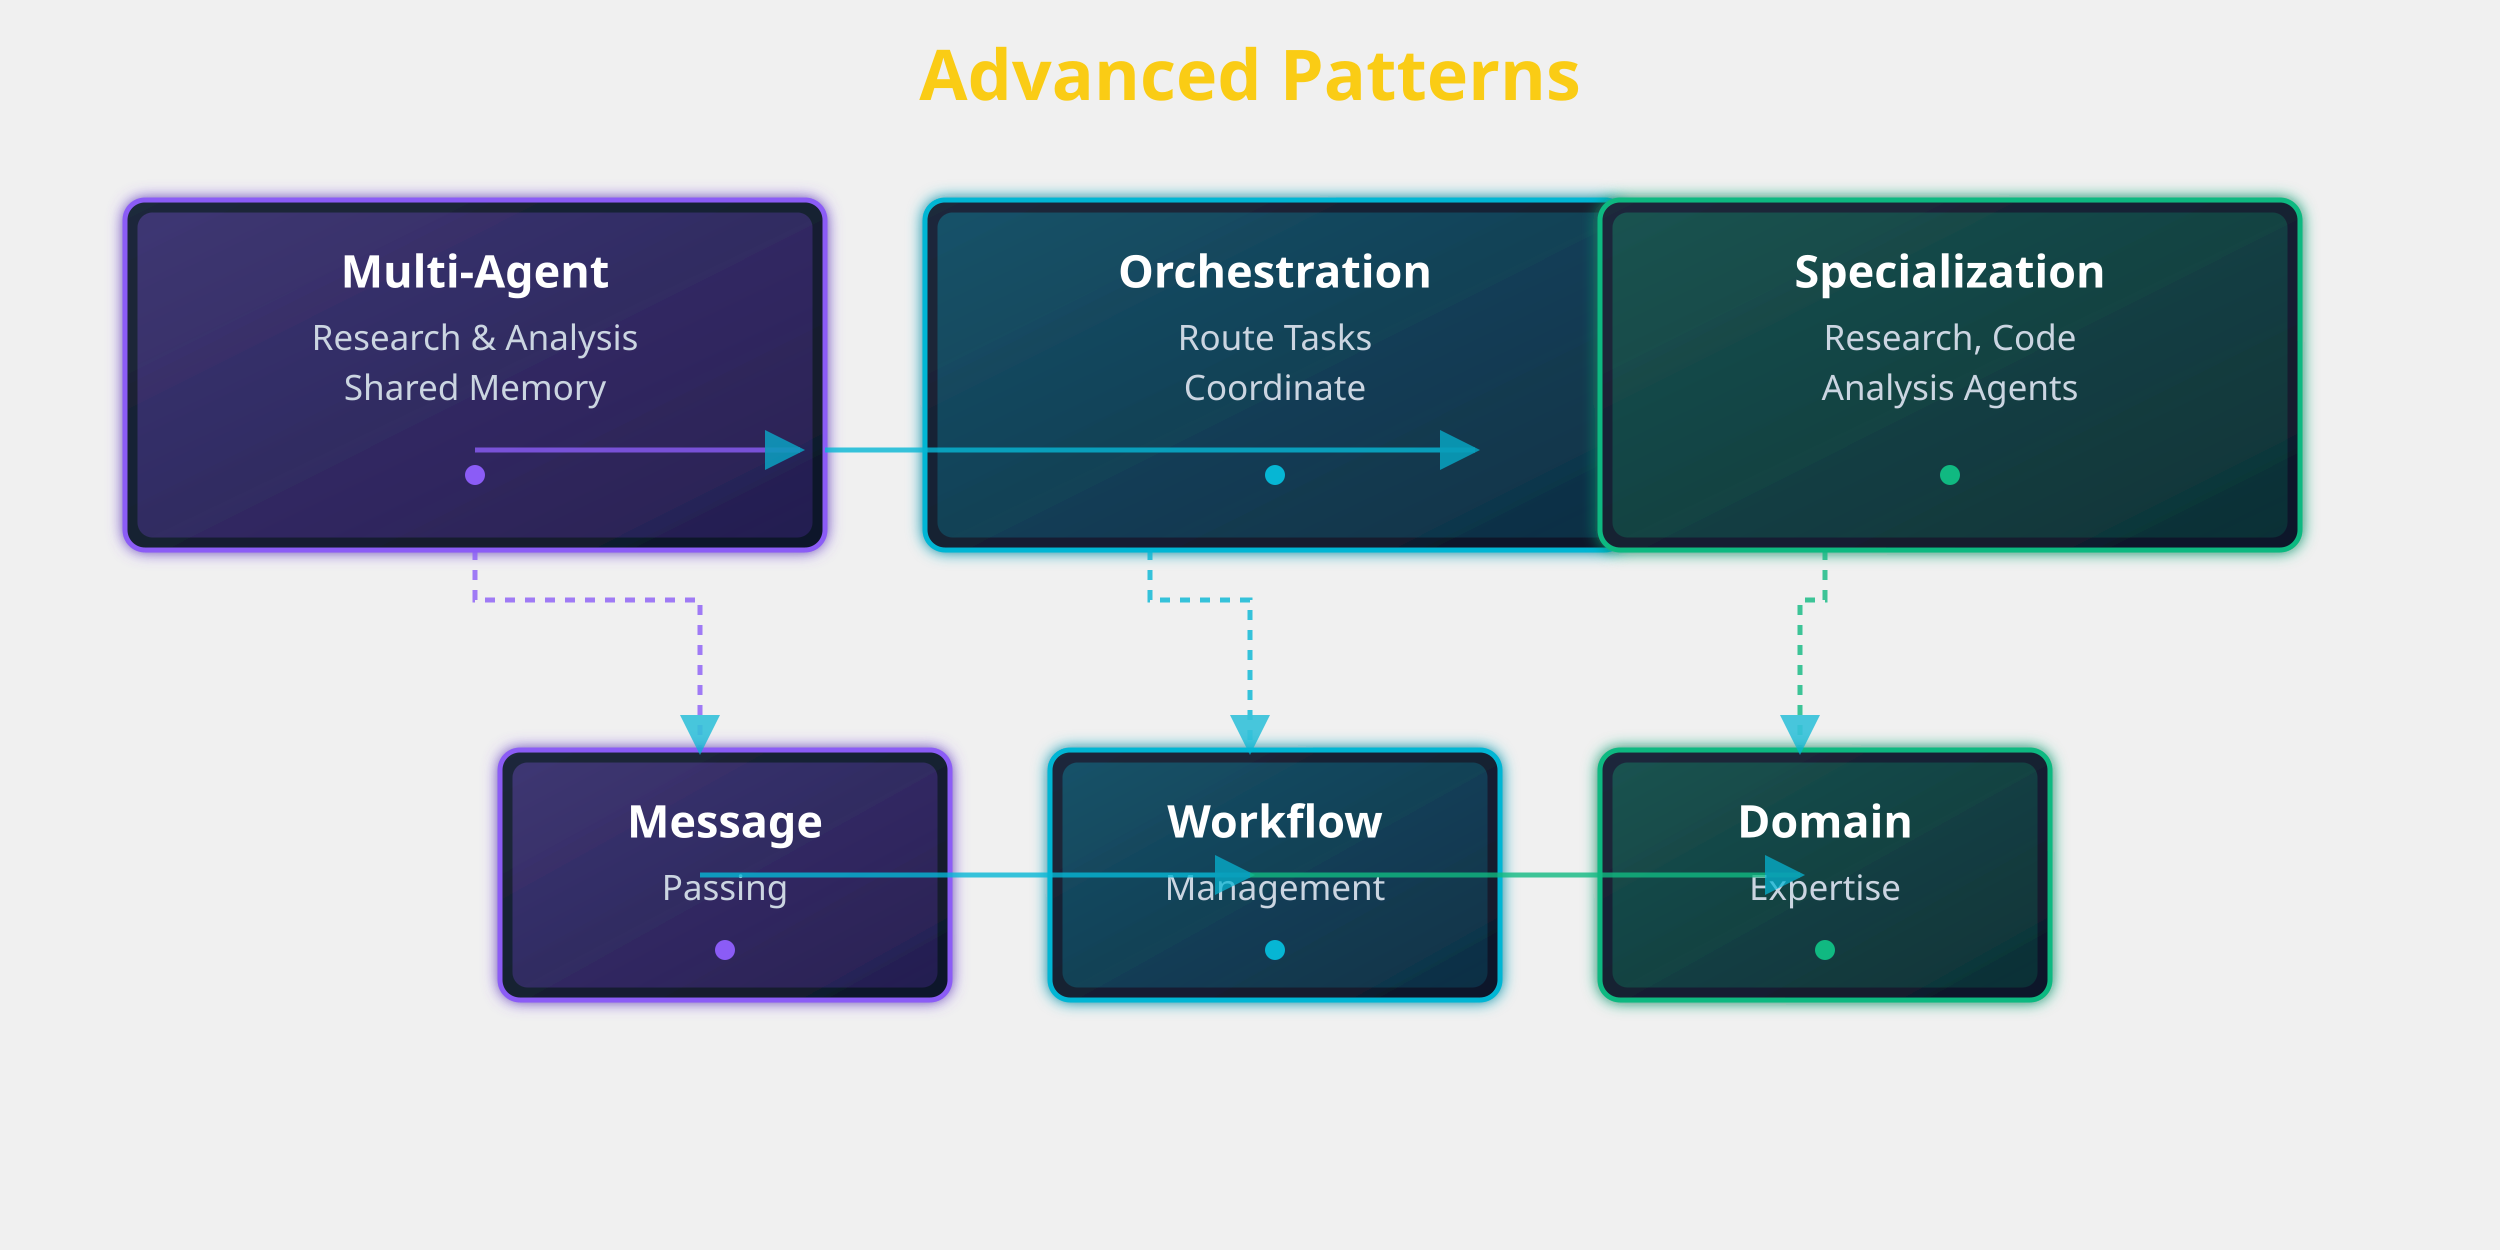
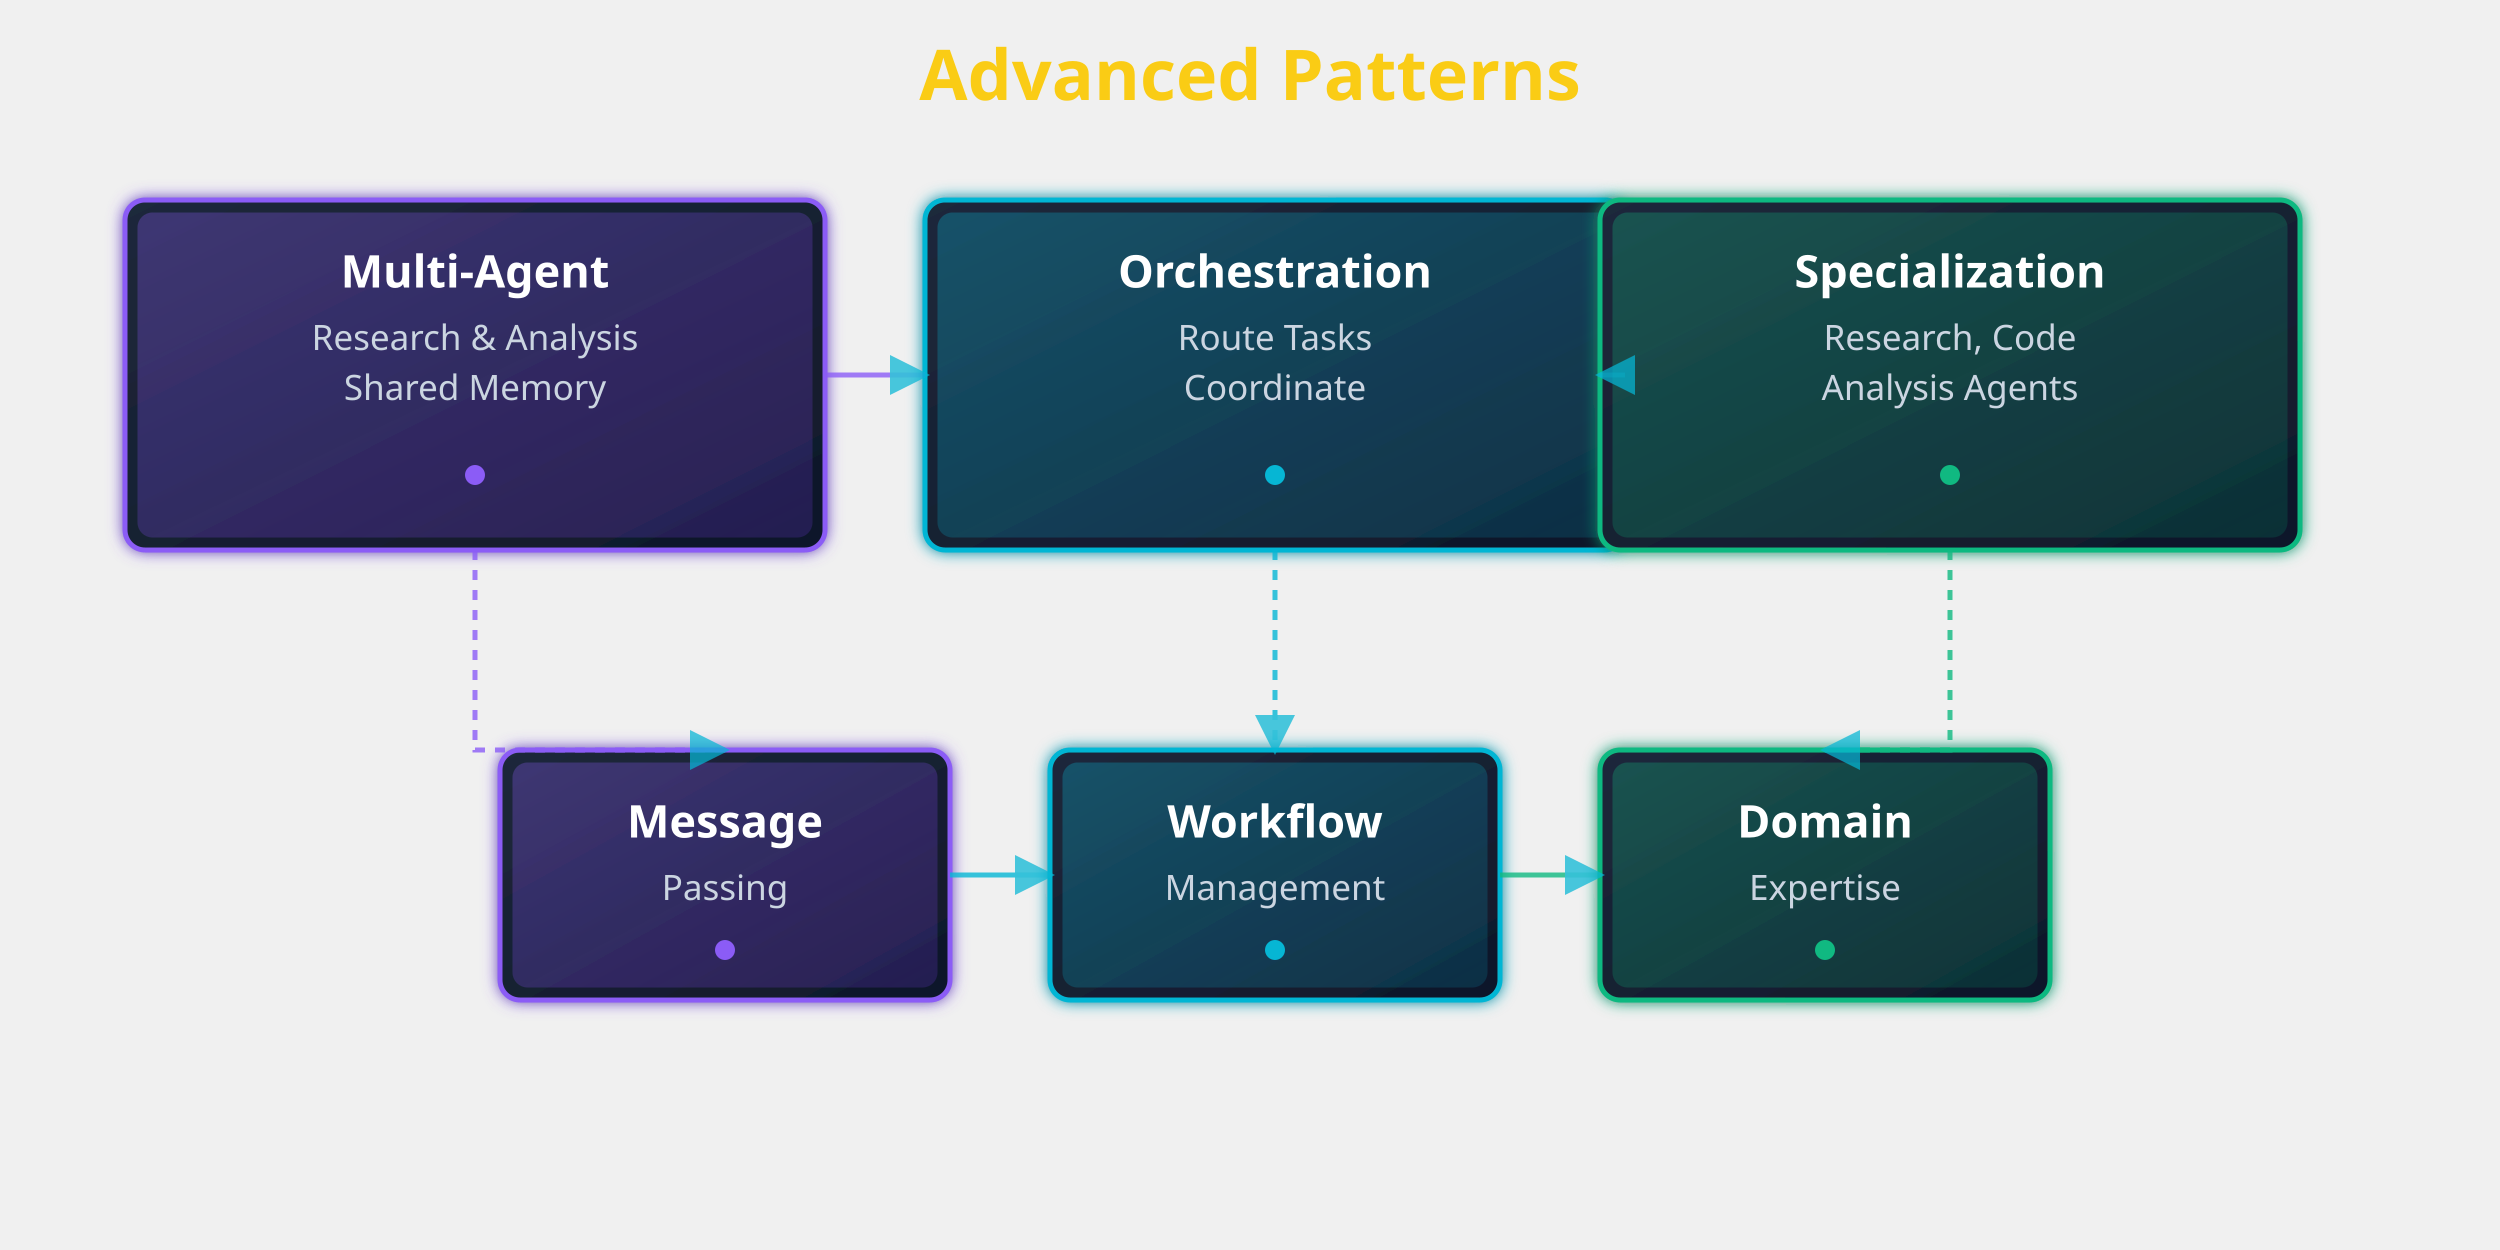
<svg xmlns="http://www.w3.org/2000/svg" width="1000" height="500" viewBox="0 0 1000 500">
  <defs>
    <linearGradient id="boxGrad" x1="0%" y1="0%" x2="100%" y2="100%">
      <stop offset="0%" style="stop-color:#1e293b;stop-opacity:1" />
      <stop offset="100%" style="stop-color:#0f172a;stop-opacity:1" />
    </linearGradient>
    <linearGradient id="cyanGrad" x1="0%" y1="0%" x2="100%" y2="100%">
      <stop offset="0%" style="stop-color:#06b6d4;stop-opacity:0.3" />
      <stop offset="100%" style="stop-color:#0891b2;stop-opacity:0.2" />
    </linearGradient>
    <linearGradient id="purpleGrad" x1="0%" y1="0%" x2="100%" y2="100%">
      <stop offset="0%" style="stop-color:#8b5cf6;stop-opacity:0.3" />
      <stop offset="100%" style="stop-color:#7c3aed;stop-opacity:0.2" />
    </linearGradient>
    <linearGradient id="greenGrad" x1="0%" y1="0%" x2="100%" y2="100%">
      <stop offset="0%" style="stop-color:#10b981;stop-opacity:0.3" />
      <stop offset="100%" style="stop-color:#059669;stop-opacity:0.2" />
    </linearGradient>
    <filter id="glow">
      <feGaussianBlur stdDeviation="3" result="coloredBlur" />
      <feMerge>
        <feMergeNode in="coloredBlur" />
        <feMergeNode in="SourceGraphic" />
      </feMerge>
    </filter>
    <marker id="arrowhead" markerWidth="8" markerHeight="8" refX="7" refY="4" orient="auto">
      <polygon points="0 0, 8 4, 0 8" fill="#06b6d4" opacity="0.9" />
    </marker>
  </defs>
  <text x="500" y="40" font-family="system-ui, sans-serif" font-size="28" font-weight="bold" fill="#facc15" text-anchor="middle">Advanced Patterns</text>
  <g transform="translate(50, 80)">
    <g>
      <rect x="0" y="0" width="280" height="140" rx="8" fill="url(#boxGrad)" stroke="#8b5cf6" stroke-width="2" filter="url(#glow)" />
      <rect x="5" y="5" width="270" height="130" rx="6" fill="url(#purpleGrad)" />
      <text x="140" y="35" font-family="system-ui, sans-serif" font-size="18" font-weight="bold" fill="#ffffff" text-anchor="middle">Multi-Agent</text>
      <text x="140" y="60" font-family="system-ui, sans-serif" font-size="14" fill="#cbd5e1" text-anchor="middle">Research &amp; Analysis</text>
      <text x="140" y="80" font-family="system-ui, sans-serif" font-size="14" fill="#cbd5e1" text-anchor="middle">Shared Memory</text>
      <circle cx="140" cy="110" r="4" fill="#8b5cf6" />
    </g>
    <g transform="translate(320, 0)">
      <rect x="0" y="0" width="280" height="140" rx="8" fill="url(#boxGrad)" stroke="#06b6d4" stroke-width="2" filter="url(#glow)" />
      <rect x="5" y="5" width="270" height="130" rx="6" fill="url(#cyanGrad)" />
      <text x="140" y="35" font-family="system-ui, sans-serif" font-size="18" font-weight="bold" fill="#ffffff" text-anchor="middle">Orchestration</text>
      <text x="140" y="60" font-family="system-ui, sans-serif" font-size="14" fill="#cbd5e1" text-anchor="middle">Route Tasks</text>
      <text x="140" y="80" font-family="system-ui, sans-serif" font-size="14" fill="#cbd5e1" text-anchor="middle">Coordinate</text>
      <circle cx="140" cy="110" r="4" fill="#06b6d4" />
    </g>
    <g transform="translate(590, 0)">
      <rect x="0" y="0" width="280" height="140" rx="8" fill="url(#boxGrad)" stroke="#10b981" stroke-width="2" filter="url(#glow)" />
      <rect x="5" y="5" width="270" height="130" rx="6" fill="url(#greenGrad)" />
      <text x="140" y="35" font-family="system-ui, sans-serif" font-size="18" font-weight="bold" fill="#ffffff" text-anchor="middle">Specialization</text>
      <text x="140" y="60" font-family="system-ui, sans-serif" font-size="14" fill="#cbd5e1" text-anchor="middle">Research, Code</text>
      <text x="140" y="80" font-family="system-ui, sans-serif" font-size="14" fill="#cbd5e1" text-anchor="middle">Analysis Agents</text>
      <circle cx="140" cy="110" r="4" fill="#10b981" />
    </g>
  </g>
  <g transform="translate(200, 300)">
    <g>
      <rect x="0" y="0" width="180" height="100" rx="8" fill="url(#boxGrad)" stroke="#8b5cf6" stroke-width="2" filter="url(#glow)" />
      <rect x="5" y="5" width="170" height="90" rx="6" fill="url(#purpleGrad)" />
      <text x="90" y="35" font-family="system-ui, sans-serif" font-size="18" font-weight="bold" fill="#ffffff" text-anchor="middle">Message</text>
      <text x="90" y="60" font-family="system-ui, sans-serif" font-size="14" fill="#cbd5e1" text-anchor="middle">Passing</text>
      <circle cx="90" cy="80" r="4" fill="#8b5cf6" />
    </g>
    <g transform="translate(220, 0)">
      <rect x="0" y="0" width="180" height="100" rx="8" fill="url(#boxGrad)" stroke="#06b6d4" stroke-width="2" filter="url(#glow)" />
      <rect x="5" y="5" width="170" height="90" rx="6" fill="url(#cyanGrad)" />
      <text x="90" y="35" font-family="system-ui, sans-serif" font-size="18" font-weight="bold" fill="#ffffff" text-anchor="middle">Workflow</text>
      <text x="90" y="60" font-family="system-ui, sans-serif" font-size="14" fill="#cbd5e1" text-anchor="middle">Management</text>
      <circle cx="90" cy="80" r="4" fill="#06b6d4" />
    </g>
    <g transform="translate(440, 0)">
      <rect x="0" y="0" width="180" height="100" rx="8" fill="url(#boxGrad)" stroke="#10b981" stroke-width="2" filter="url(#glow)" />
      <rect x="5" y="5" width="170" height="90" rx="6" fill="url(#greenGrad)" />
      <text x="90" y="35" font-family="system-ui, sans-serif" font-size="18" font-weight="bold" fill="#ffffff" text-anchor="middle">Domain</text>
      <text x="90" y="60" font-family="system-ui, sans-serif" font-size="14" fill="#cbd5e1" text-anchor="middle">Expertise</text>
      <circle cx="90" cy="80" r="4" fill="#10b981" />
    </g>
  </g>
-   <path d="M 190 220 L 190 240 L 280 240 L 280 300" fill="none" stroke="#8b5cf6" stroke-width="2" stroke-dasharray="4,4" marker-end="url(#arrowhead)" opacity="0.8" />
-   <path d="M 460 220 L 460 240 L 500 240 L 500 300" fill="none" stroke="#06b6d4" stroke-width="2" stroke-dasharray="4,4" marker-end="url(#arrowhead)" opacity="0.8" />
-   <path d="M 730 220 L 730 240 L 720 240 L 720 300" fill="none" stroke="#10b981" stroke-width="2" stroke-dasharray="4,4" marker-end="url(#arrowhead)" opacity="0.8" />
-   <path d="M 280 350 L 500 350" fill="none" stroke="#06b6d4" stroke-width="2" marker-end="url(#arrowhead)" opacity="0.8" />
-   <path d="M 500 350 L 720 350" fill="none" stroke="#10b981" stroke-width="2" marker-end="url(#arrowhead)" opacity="0.8" />
-   <path d="M 330 180 L 590 180" fill="none" stroke="#06b6d4" stroke-width="2" marker-end="url(#arrowhead)" opacity="0.8" />
-   <path d="M 190 180 L 320 180" fill="none" stroke="#8b5cf6" stroke-width="2" marker-end="url(#arrowhead)" opacity="0.8" />
+   <path d="M 190.0 220 V 300 H 290.0" fill="none" stroke="#8b5cf6" stroke-width="2" stroke-dasharray="4,4" marker-end="url(#arrowhead)" opacity="0.8" />
+   <path d="M 510.0 220 V 300 H 510.0" fill="none" stroke="#06b6d4" stroke-width="2" stroke-dasharray="4,4" marker-end="url(#arrowhead)" opacity="0.8" />
+   <path d="M 780.0 220 V 300 H 730.0" fill="none" stroke="#10b981" stroke-width="2" stroke-dasharray="4,4" marker-end="url(#arrowhead)" opacity="0.8" />
+   <path d="M 380 350.0 H 420" fill="none" stroke="#06b6d4" stroke-width="2" marker-end="url(#arrowhead)" opacity="0.8" />
+   <path d="M 600 350.0 H 640" fill="none" stroke="#10b981" stroke-width="2" marker-end="url(#arrowhead)" opacity="0.8" />
+   <path d="M 650 150.0 H 640" fill="none" stroke="#06b6d4" stroke-width="2" marker-end="url(#arrowhead)" opacity="0.8" />
+   <path d="M 330 150.0 H 370" fill="none" stroke="#8b5cf6" stroke-width="2" marker-end="url(#arrowhead)" opacity="0.8" />
</svg>
